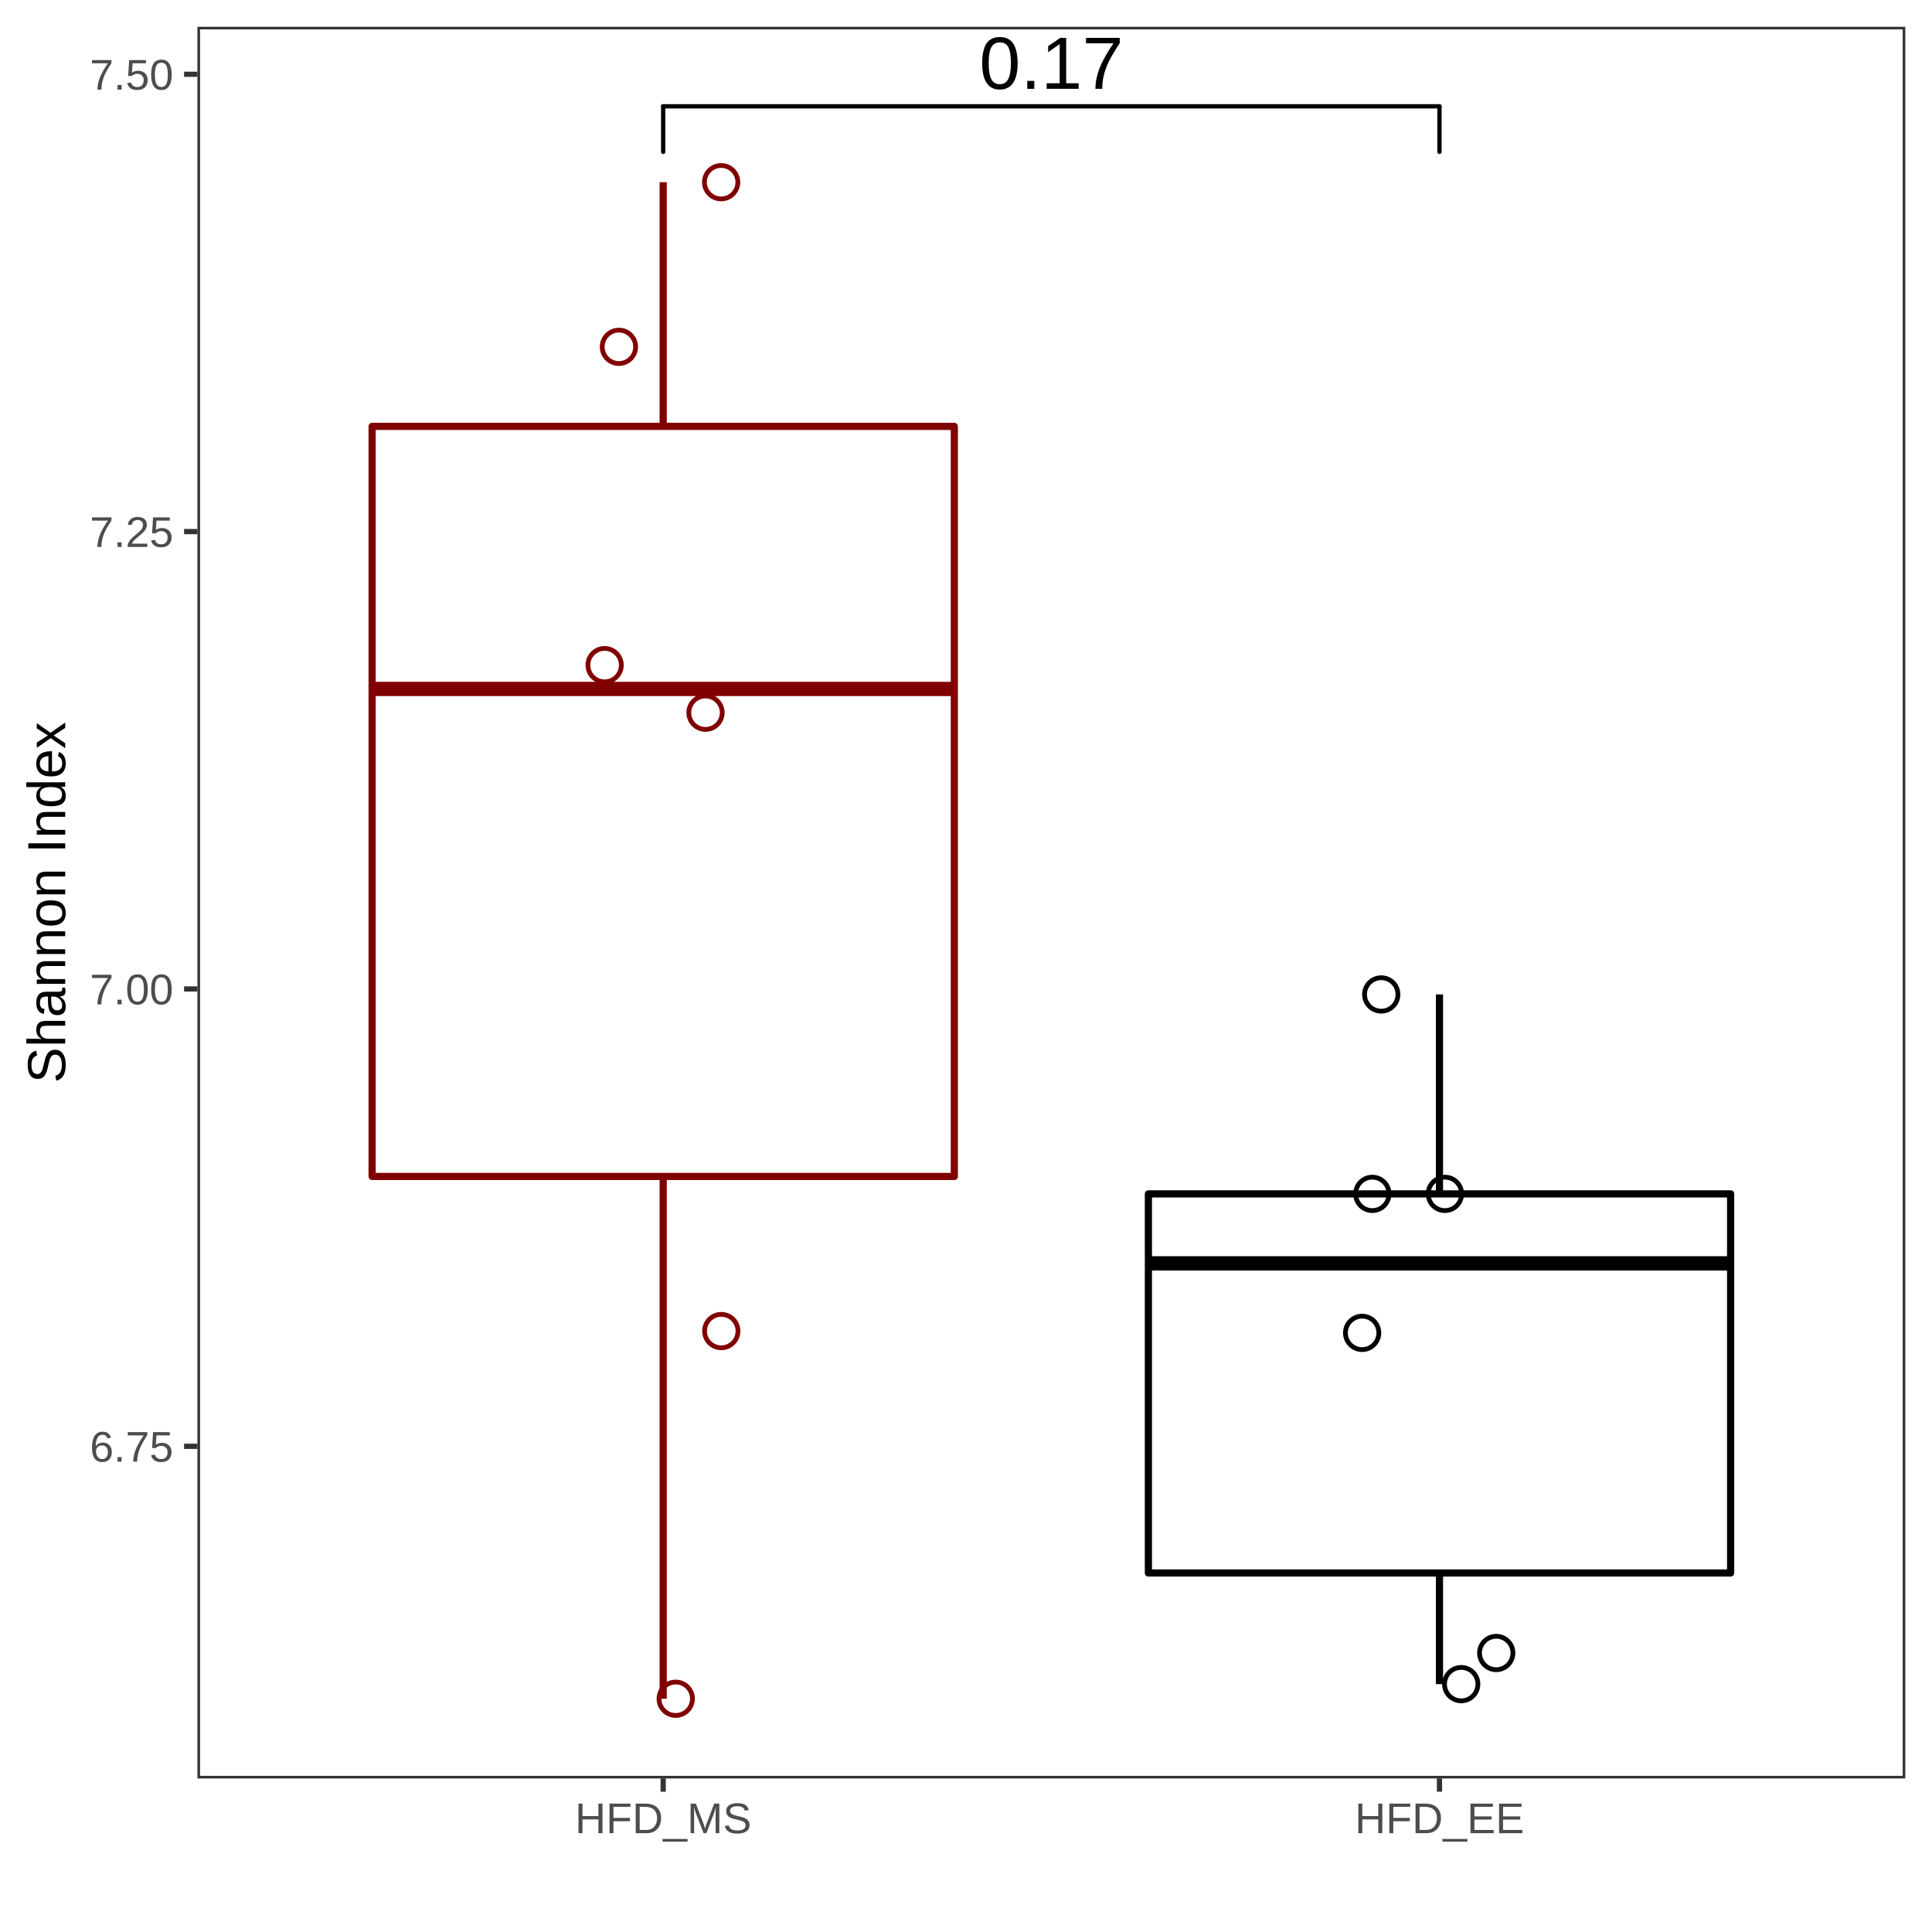
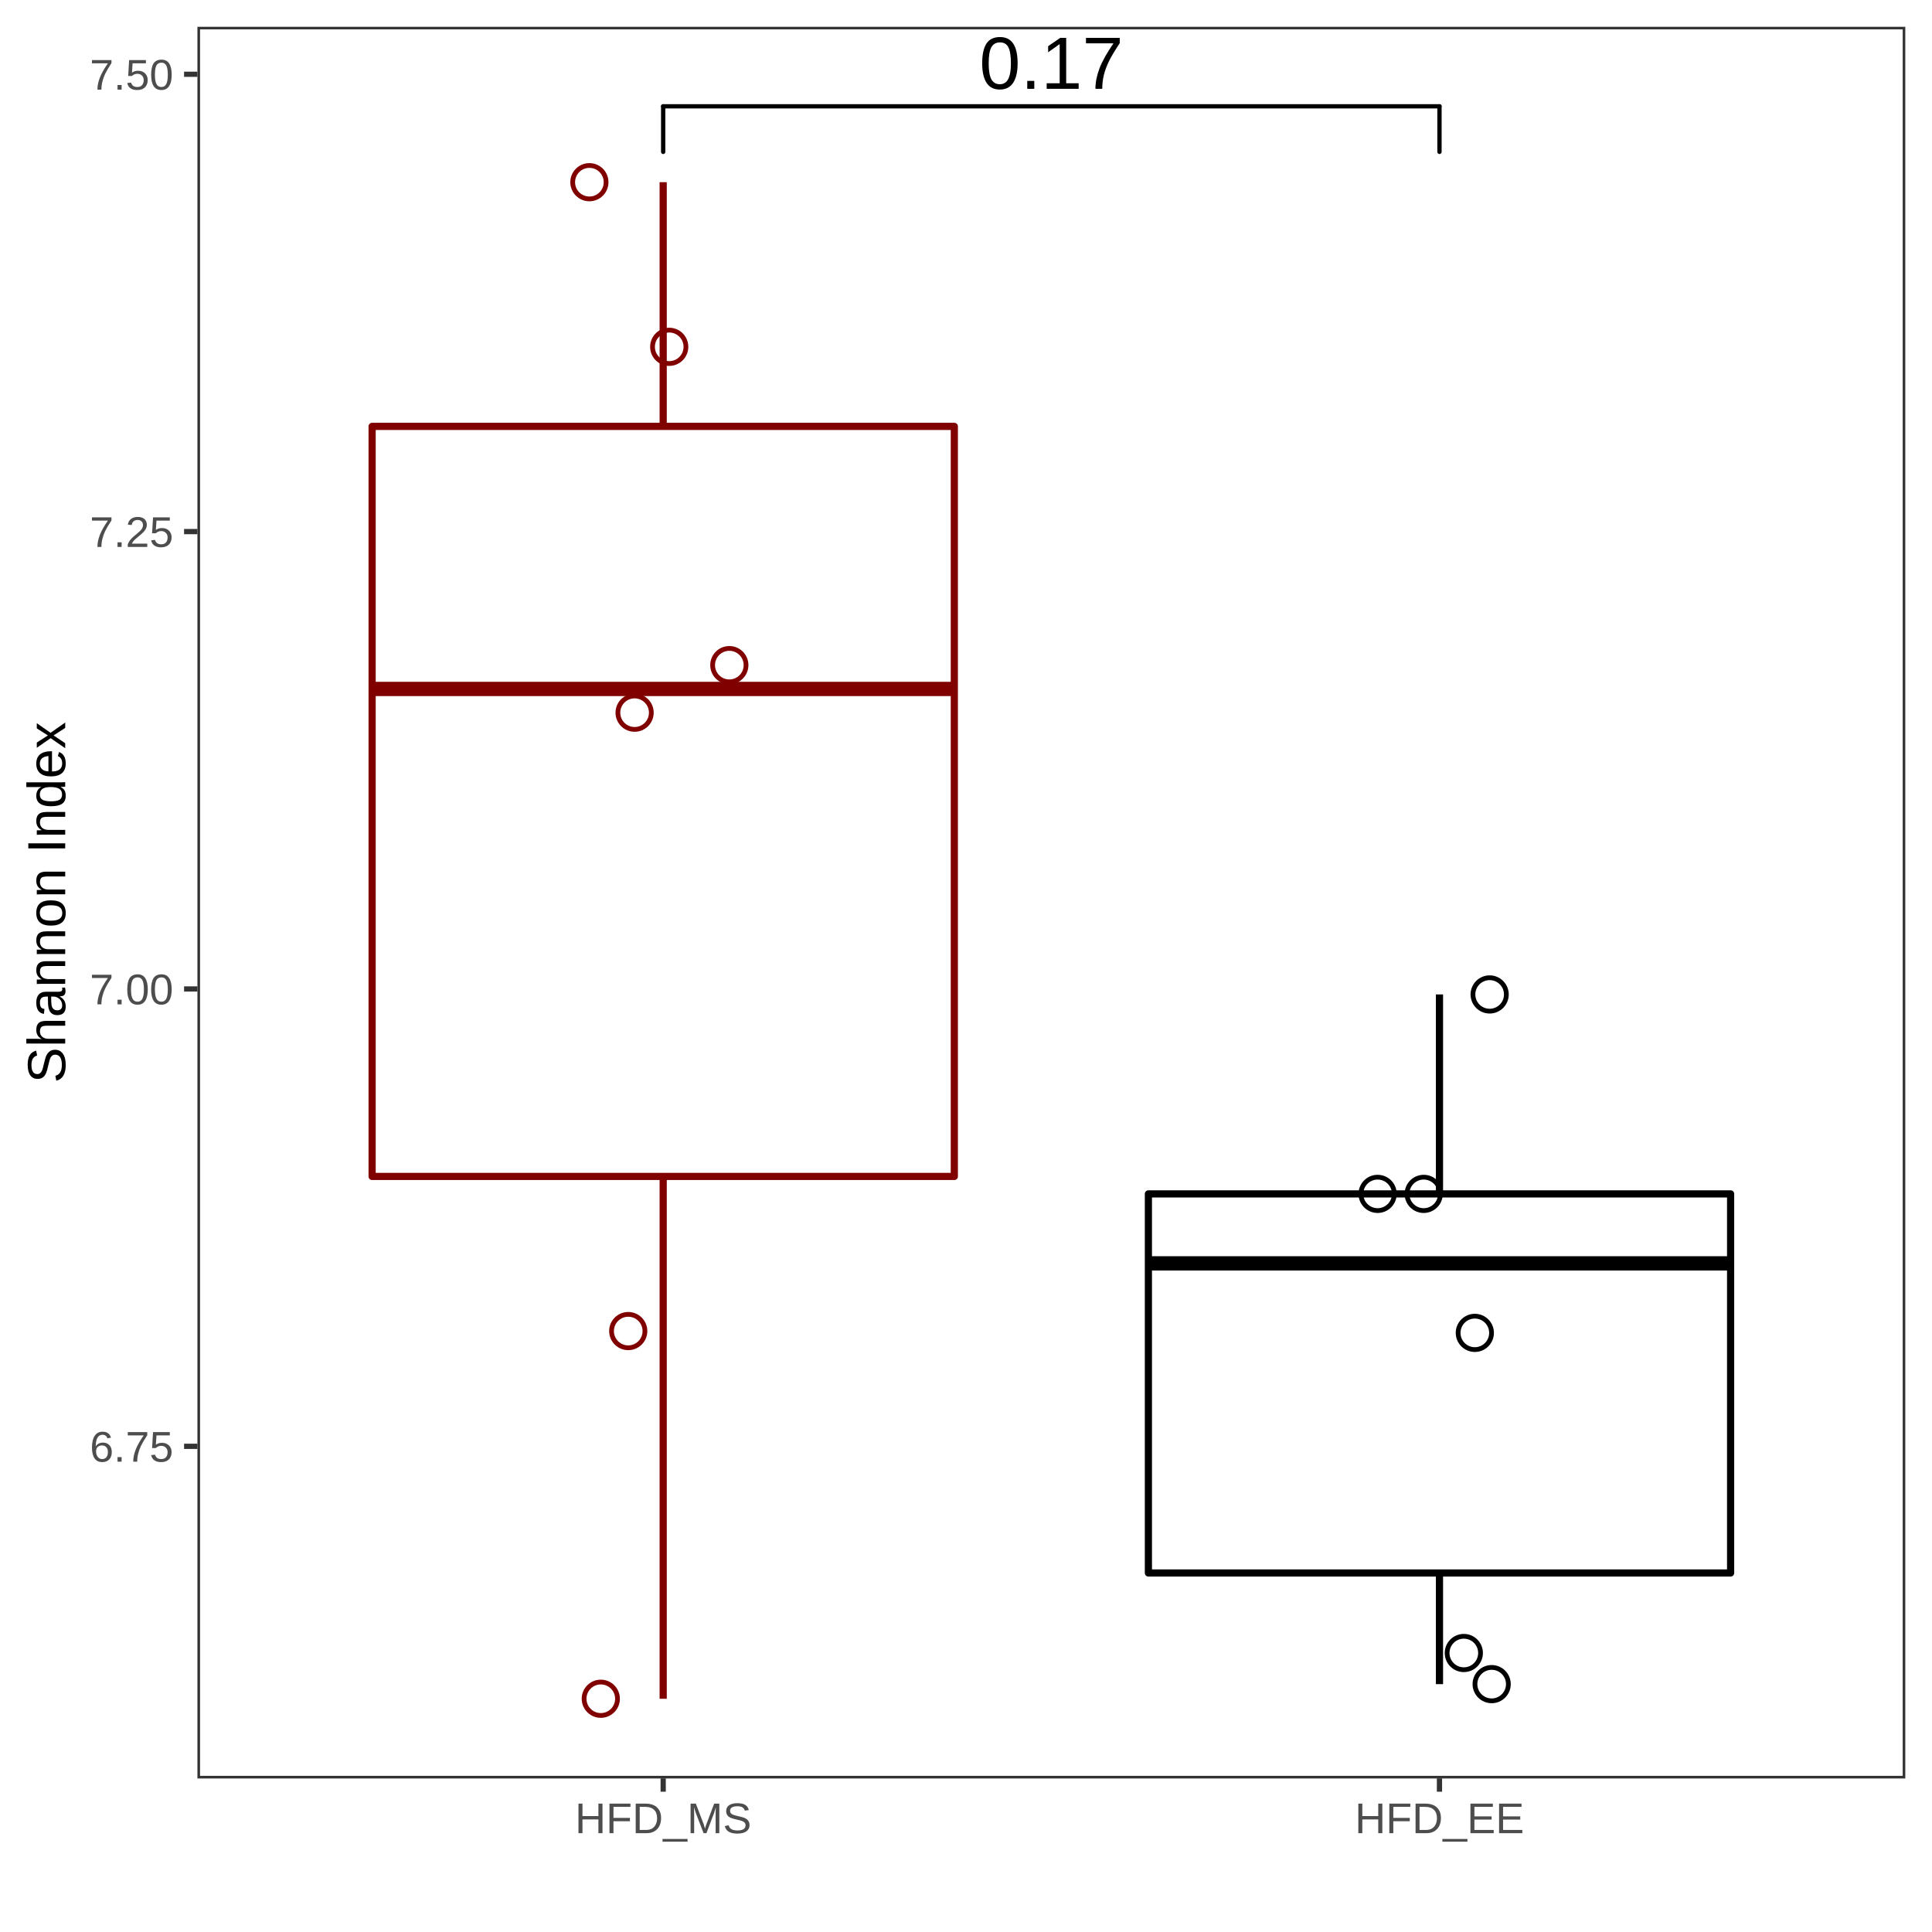
<svg xmlns="http://www.w3.org/2000/svg" class="svglite" width="288.00pt" height="288.00pt" viewBox="0 0 288.00 288.00">
  <defs>
    <style type="text/css">
    .svglite line, .svglite polyline, .svglite polygon, .svglite path, .svglite rect, .svglite circle {
      fill: none;
      stroke: #000000;
      stroke-linecap: round;
      stroke-linejoin: round;
      stroke-miterlimit: 10.00;
    }
    .svglite text {
      white-space: pre;
    }
  </style>
  </defs>
  <rect width="100%" height="100%" style="stroke: none; fill: #FFFFFF;" />
  <defs>
    <clipPath id="cpMC4wMHwyODguMDB8MC4wMHwyODguMDA=">
      <rect x="0.00" y="0.00" width="288.00" height="288.00" />
    </clipPath>
  </defs>
  <g clip-path="url(#cpMC4wMHwyODguMDB8MC4wMHwyODguMDA=)">
    <rect x="0.00" y="0.00" width="288.00" height="288.00" style="stroke-width: 0.78; stroke: #FFFFFF; fill: #FFFFFF;" />
  </g>
  <defs>
    <clipPath id="cpMjkuNDN8Mjg0LjAxfDMuOTl8MjY1LjEw">
      <rect x="29.43" y="3.99" width="254.59" height="261.12" />
    </clipPath>
  </defs>
  <g clip-path="url(#cpMjkuNDN8Mjg0LjAxfDMuOTl8MjY1LjEw)">
    <rect x="29.43" y="3.99" width="254.59" height="261.12" style="stroke-width: 0.78; stroke: none; fill: #FFFFFF;" />
    <line x1="98.86" y1="63.56" x2="98.86" y2="27.16" style="stroke-width: 1.07; stroke: #800000; stroke-linecap: butt;" />
    <line x1="98.86" y1="175.37" x2="98.86" y2="253.23" style="stroke-width: 1.07; stroke: #800000; stroke-linecap: butt;" />
    <polygon points="55.47,63.56 55.47,175.37 142.26,175.37 142.26,63.56 55.47,63.56 " style="stroke-width: 1.07; stroke: #800000; fill: #FFFFFF;" />
    <line x1="55.47" y1="102.70" x2="142.26" y2="102.70" style="stroke-width: 2.13; stroke: #800000; stroke-linecap: butt;" />
    <line x1="214.58" y1="177.97" x2="214.58" y2="148.24" style="stroke-width: 1.07; stroke-linecap: butt;" />
    <line x1="214.58" y1="234.48" x2="214.58" y2="251.05" style="stroke-width: 1.07; stroke-linecap: butt;" />
    <polygon points="171.19,177.97 171.19,234.48 257.98,234.48 257.98,177.97 171.19,177.97 " style="stroke-width: 1.07; fill: #FFFFFF;" />
    <line x1="171.19" y1="188.33" x2="257.98" y2="188.33" style="stroke-width: 2.13; stroke-linecap: butt;" />
-     <circle cx="215.39" cy="177.97" r="2.49" style="stroke-width: 0.71;" />
-     <circle cx="92.26" cy="51.70" r="2.49" style="stroke-width: 0.71; stroke: #800000;" />
-     <circle cx="205.90" cy="148.24" r="2.49" style="stroke-width: 0.71;" />
-     <circle cx="90.13" cy="99.15" r="2.49" style="stroke-width: 0.71; stroke: #800000;" />
-     <circle cx="217.82" cy="251.05" r="2.49" style="stroke-width: 0.71;" />
-     <circle cx="100.73" cy="253.23" r="2.49" style="stroke-width: 0.71; stroke: #800000;" />
-     <circle cx="223.04" cy="246.41" r="2.49" style="stroke-width: 0.71;" />
-     <circle cx="203.05" cy="198.69" r="2.49" style="stroke-width: 0.71;" />
-     <circle cx="107.50" cy="27.16" r="2.49" style="stroke-width: 0.71; stroke: #800000;" />
-     <circle cx="107.52" cy="198.42" r="2.49" style="stroke-width: 0.71; stroke: #800000;" />
-     <circle cx="204.57" cy="177.97" r="2.49" style="stroke-width: 0.71;" />
-     <circle cx="105.17" cy="106.24" r="2.49" style="stroke-width: 0.71; stroke: #800000;" />
+     <circle cx="212.23" cy="177.97" r="2.49" style="stroke-width: 0.71;" />
+     <circle cx="99.76" cy="51.70" r="2.49" style="stroke-width: 0.71; stroke: #800000;" />
+     <circle cx="222.06" cy="148.24" r="2.49" style="stroke-width: 0.71;" />
+     <circle cx="108.72" cy="99.15" r="2.49" style="stroke-width: 0.71; stroke: #800000;" />
+     <circle cx="222.36" cy="251.05" r="2.49" style="stroke-width: 0.71;" />
+     <circle cx="89.56" cy="253.23" r="2.49" style="stroke-width: 0.71; stroke: #800000;" />
+     <circle cx="218.21" cy="246.41" r="2.49" style="stroke-width: 0.71;" />
+     <circle cx="219.85" cy="198.69" r="2.49" style="stroke-width: 0.71;" />
+     <circle cx="87.86" cy="27.16" r="2.49" style="stroke-width: 0.71; stroke: #800000;" />
+     <circle cx="93.65" cy="198.42" r="2.49" style="stroke-width: 0.71; stroke: #800000;" />
+     <circle cx="205.36" cy="177.97" r="2.49" style="stroke-width: 0.71;" />
+     <circle cx="94.60" cy="106.24" r="2.49" style="stroke-width: 0.71; stroke: #800000;" />
    <text x="156.72" y="13.24" text-anchor="middle" style="font-size: 11.04px; font-family: &quot;Arial&quot;;" textLength="21.47px" lengthAdjust="spacingAndGlyphs">0.17</text>
    <line x1="214.58" y1="22.64" x2="214.58" y2="15.85" style="stroke-width: 0.64;" />
    <line x1="214.58" y1="15.85" x2="98.86" y2="15.85" style="stroke-width: 0.64;" />
    <line x1="98.86" y1="15.85" x2="98.86" y2="22.64" style="stroke-width: 0.64;" />
    <rect x="29.43" y="3.99" width="254.59" height="261.12" style="stroke-width: 0.78; stroke: #333333;" />
  </g>
  <g clip-path="url(#cpMC4wMHwyODguMDB8MC4wMHwyODguMDA=)">
    <text x="25.84" y="217.89" text-anchor="end" style="font-size: 6.40px;fill: #4D4D4D; font-family: &quot;Arial&quot;;" textLength="12.45px" lengthAdjust="spacingAndGlyphs">6.75</text>
    <text x="25.84" y="149.71" text-anchor="end" style="font-size: 6.40px;fill: #4D4D4D; font-family: &quot;Arial&quot;;" textLength="12.45px" lengthAdjust="spacingAndGlyphs">7.00</text>
    <text x="25.84" y="81.53" text-anchor="end" style="font-size: 6.40px;fill: #4D4D4D; font-family: &quot;Arial&quot;;" textLength="12.45px" lengthAdjust="spacingAndGlyphs">7.25</text>
    <text x="25.84" y="13.36" text-anchor="end" style="font-size: 6.40px;fill: #4D4D4D; font-family: &quot;Arial&quot;;" textLength="12.45px" lengthAdjust="spacingAndGlyphs">7.50</text>
    <polyline points="27.44,215.60 29.43,215.60 " style="stroke-width: 0.78; stroke: #333333; stroke-linecap: butt;" />
    <polyline points="27.44,147.42 29.43,147.42 " style="stroke-width: 0.78; stroke: #333333; stroke-linecap: butt;" />
    <polyline points="27.44,79.24 29.43,79.24 " style="stroke-width: 0.78; stroke: #333333; stroke-linecap: butt;" />
    <polyline points="27.44,11.07 29.43,11.07 " style="stroke-width: 0.78; stroke: #333333; stroke-linecap: butt;" />
    <polyline points="98.86,267.09 98.86,265.10 " style="stroke-width: 0.78; stroke: #333333; stroke-linecap: butt;" />
    <polyline points="214.58,267.09 214.58,265.10 " style="stroke-width: 0.78; stroke: #333333; stroke-linecap: butt;" />
    <text x="98.86" y="273.27" text-anchor="middle" style="font-size: 6.40px;fill: #4D4D4D; font-family: &quot;Arial&quot;;" textLength="26.28px" lengthAdjust="spacingAndGlyphs">HFD_MS</text>
    <text x="214.58" y="273.27" text-anchor="middle" style="font-size: 6.40px;fill: #4D4D4D; font-family: &quot;Arial&quot;;" textLength="25.21px" lengthAdjust="spacingAndGlyphs">HFD_EE</text>
    <text transform="translate(9.72,134.54) rotate(-90)" text-anchor="middle" style="font-size: 8.00px; font-family: &quot;Arial&quot;;" textLength="53.83px" lengthAdjust="spacingAndGlyphs">Shannon Index</text>
  </g>
</svg>
